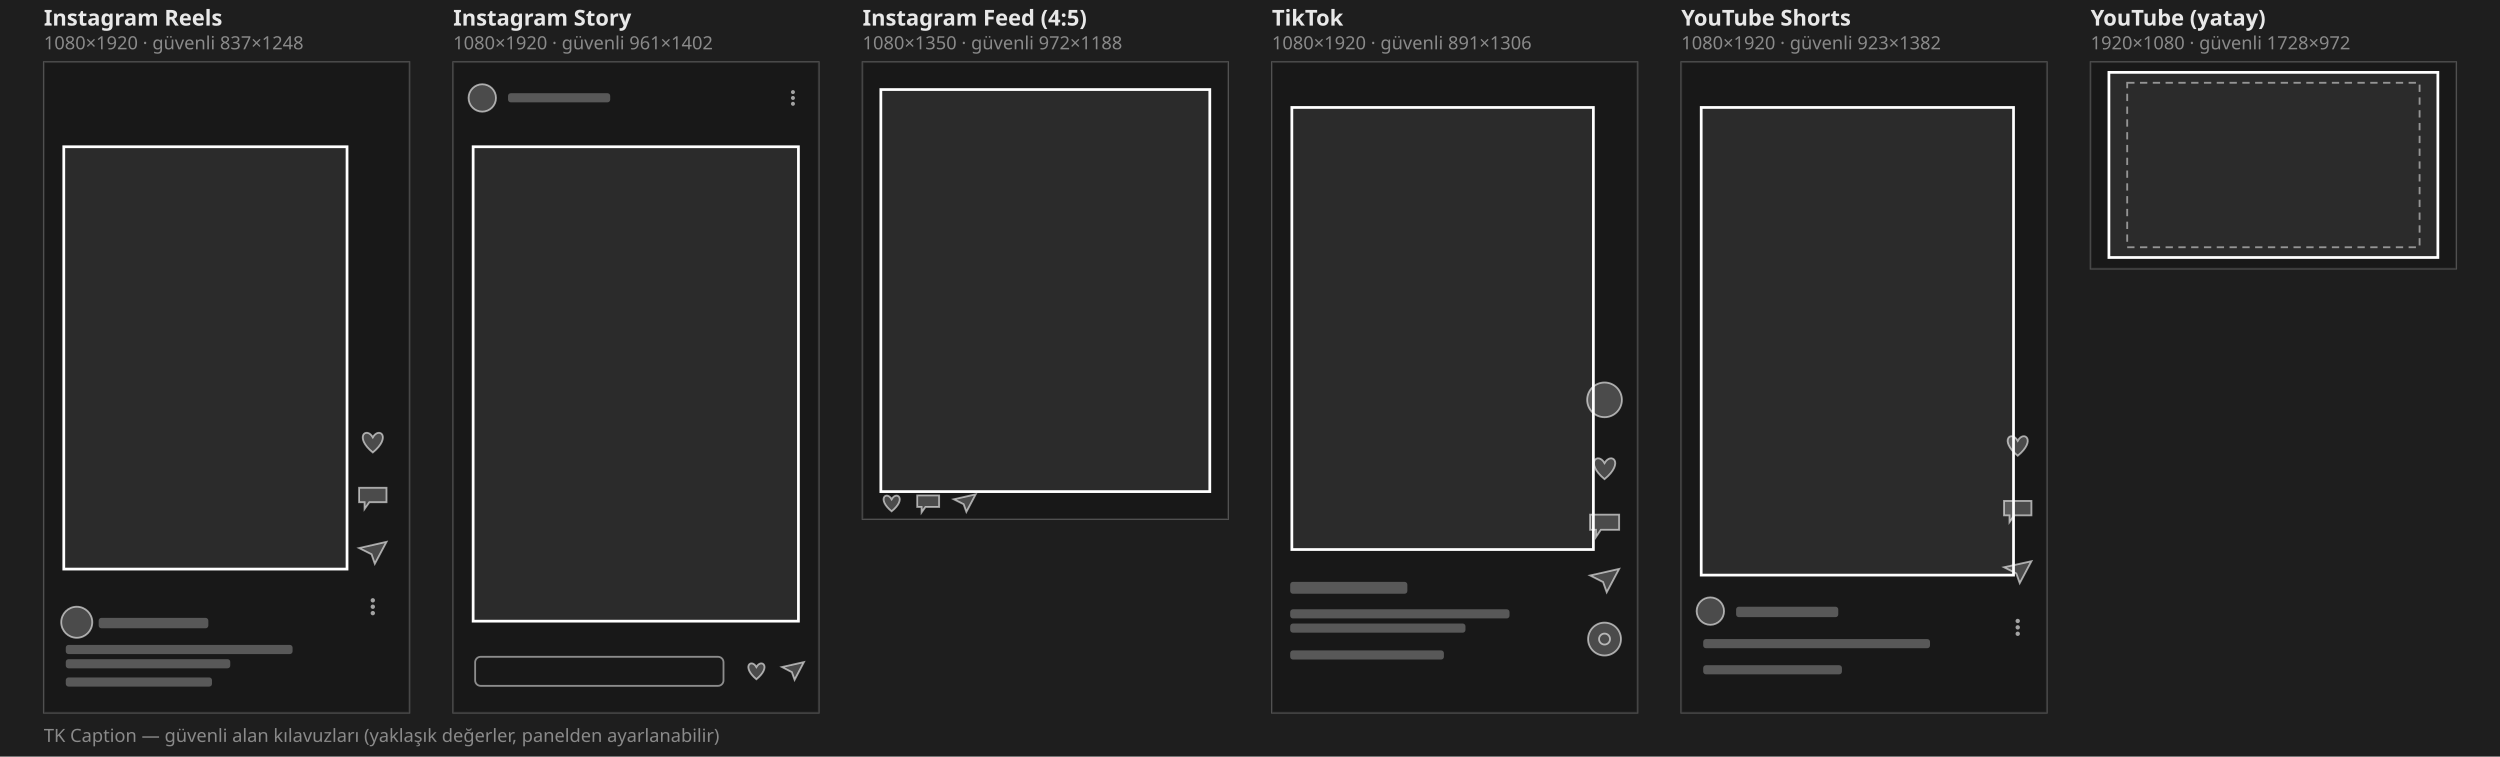
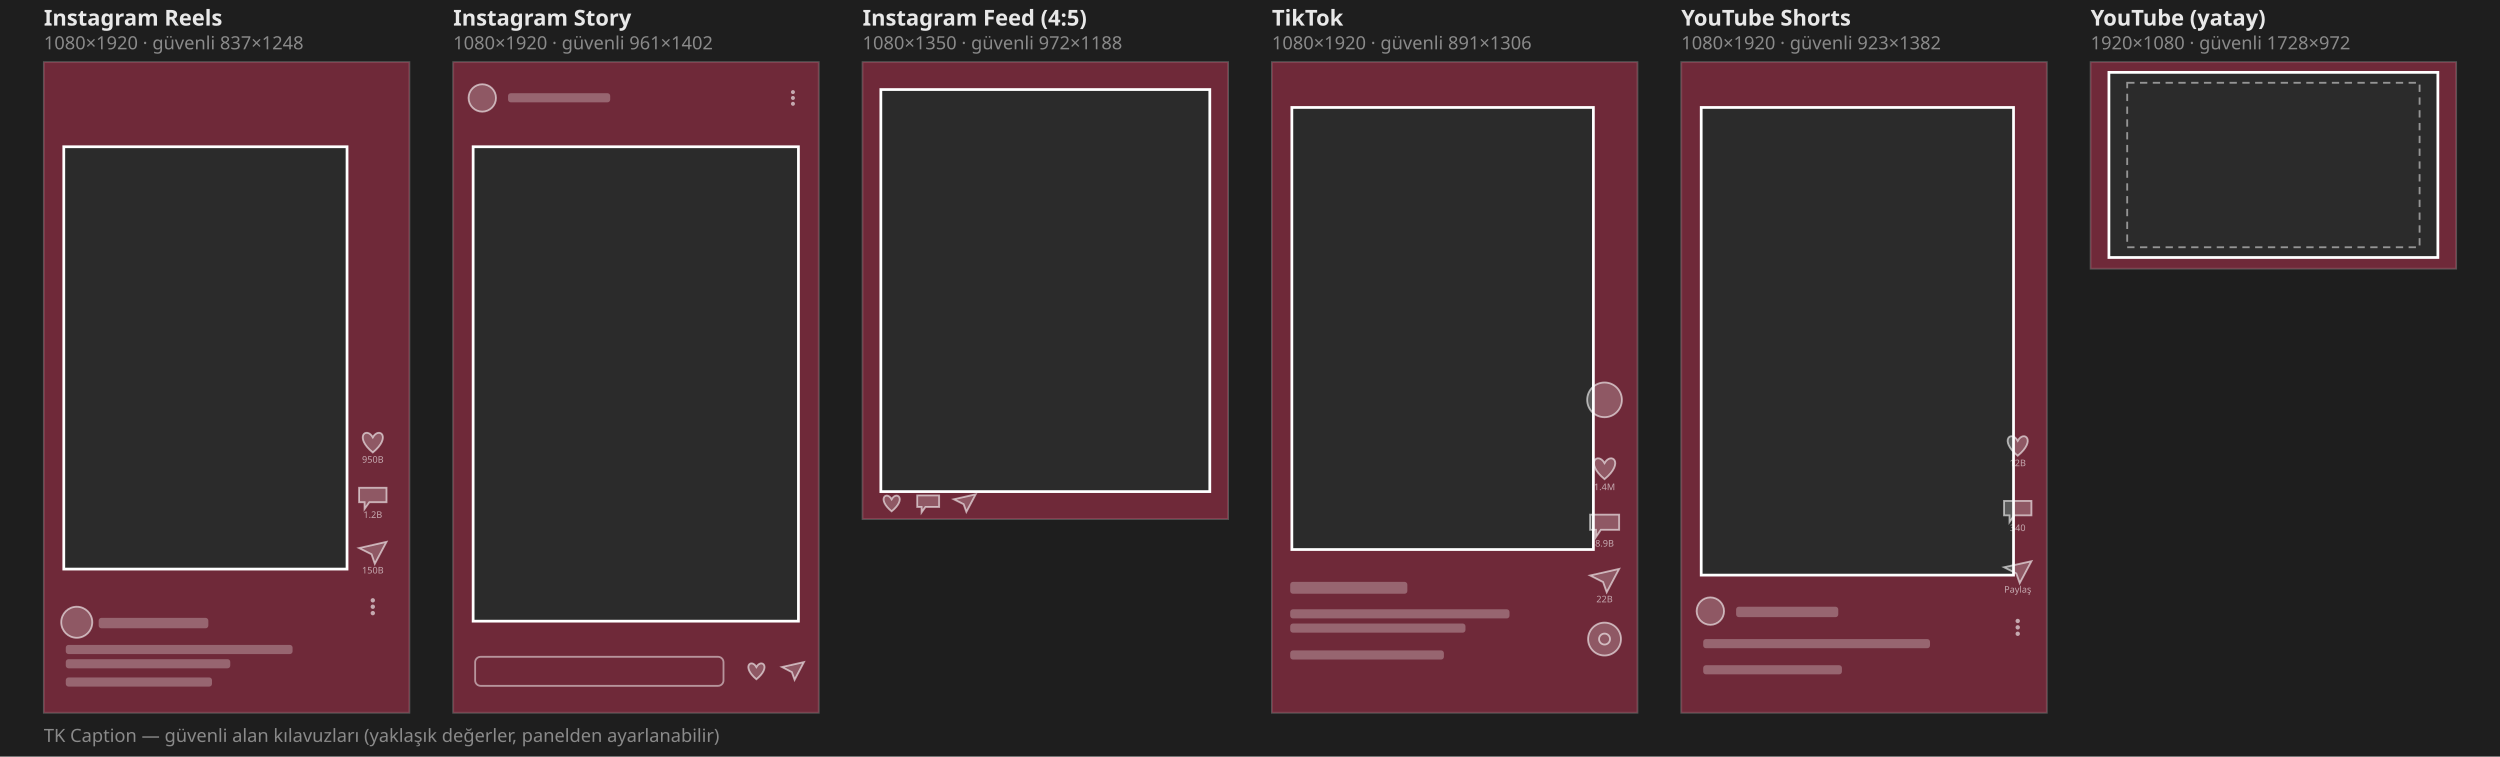
<svg xmlns="http://www.w3.org/2000/svg" width="1368" height="414" viewBox="0 0 1368 414">
  <rect width="1368" height="414" fill="#1e1e1e" />
  <g transform="translate(24,34)">
    <rect width="200" height="356" fill="#2b2b2b" stroke="#555" />
-     <path fill="rgba(0,0,0,0.45)" fill-rule="evenodd" d="M0,0 H200 V356 H0 Z M10.9,46.3 h155.0 v231.1 h-155.0 Z" />
+     <path fill="rgba(214,38,78,0.40)" fill-rule="evenodd" d="M0,0 H200 V356 H0 Z M10.9,46.3 h155.0 v231.1 h-155.0 Z" />
    <rect x="10.9" y="46.3" width="155.0" height="231.1" fill="none" stroke="#fff" stroke-width="1.5" />
    <path fill="rgba(255,255,255,0.22)" stroke="rgba(255,255,255,0.6)" stroke-width="1" d="M 180.0,213.6 C 169.5,205.0 176.6,199.3 180.0,205.3 C 183.4,199.3 190.5,205.0 180.0,213.6 Z" />
+     <text x="180.0" y="219.2" fill="rgba(255,255,255,0.6)" font-family="sans-serif" font-size="5" text-anchor="middle">950B</text>
    <path fill="rgba(255,255,255,0.22)" stroke="rgba(255,255,255,0.6)" stroke-width="1" d="M 172.5,232.9 L 187.5,232.9 L 187.5,240.8 L 178.1,240.8 L 175.5,244.5 L 175.5,240.8 L 172.5,240.8 Z" />
+     <text x="180.0" y="249.4" fill="rgba(255,255,255,0.6)" font-family="sans-serif" font-size="5" text-anchor="middle">1.2B</text>
    <path fill="rgba(255,255,255,0.22)" stroke="rgba(255,255,255,0.6)" stroke-width="1" d="M 172.5,265.9 L 187.5,262.5 L 181.1,274.5 L 179.3,269.3 Z" />
+     <text x="180.0" y="279.8" fill="rgba(255,255,255,0.6)" font-family="sans-serif" font-size="5" text-anchor="middle">150B</text>
    <circle cx="180.0" cy="294.5" r="1.2" fill="rgba(255,255,255,0.6)" />
    <circle cx="180.0" cy="298.0" r="1.2" fill="rgba(255,255,255,0.6)" />
    <circle cx="180.0" cy="301.5" r="1.2" fill="rgba(255,255,255,0.6)" />
    <circle cx="18.0" cy="306.5" r="8.5" fill="rgba(255,255,255,0.22)" stroke="rgba(255,255,255,0.6)" stroke-width="1" />
    <rect x="30.0" y="304.1" width="60.0" height="5.7" rx="1.5" fill="rgba(255,255,255,0.28)" />
    <rect x="12.0" y="318.9" width="124.1" height="5.0" rx="1.5" fill="rgba(255,255,255,0.28)" />
    <rect x="12.0" y="326.7" width="90.0" height="5.0" rx="1.5" fill="rgba(255,255,255,0.28)" />
    <rect x="12.0" y="336.7" width="80.0" height="5.0" rx="1.5" fill="rgba(255,255,255,0.28)" />
  </g>
  <text x="24" y="14" fill="#e8e8e8" font-family="sans-serif" font-size="12" font-weight="600">Instagram Reels</text>
  <text x="24" y="27" fill="#8a8a8a" font-family="sans-serif" font-size="10">1080×1920  ·  güvenli 837×1248</text>
  <g transform="translate(248,34)">
    <rect width="200" height="356" fill="#2b2b2b" stroke="#555" />
-     <path fill="rgba(0,0,0,0.45)" fill-rule="evenodd" d="M0,0 H200 V356 H0 Z M10.9,46.3 h178.0 v259.6 h-178.0 Z" />
+     <path fill="rgba(214,38,78,0.40)" fill-rule="evenodd" d="M0,0 H200 V356 H0 Z M10.9,46.3 h178.0 v259.6 h-178.0 Z" />
    <rect x="10.9" y="46.3" width="178.0" height="259.6" fill="none" stroke="#fff" stroke-width="1.5" />
    <circle cx="15.9" cy="19.6" r="7.5" fill="rgba(255,255,255,0.22)" stroke="rgba(255,255,255,0.6)" stroke-width="1" />
    <rect x="30.0" y="17.0" width="55.9" height="5.0" rx="1.5" fill="rgba(255,255,255,0.28)" />
    <circle cx="185.9" cy="16.4" r="1.1" fill="rgba(255,255,255,0.6)" />
    <circle cx="185.9" cy="19.6" r="1.1" fill="rgba(255,255,255,0.6)" />
    <circle cx="185.9" cy="22.8" r="1.1" fill="rgba(255,255,255,0.6)" />
    <rect x="12.0" y="325.4" width="135.9" height="15.9" rx="3" fill="none" stroke="rgba(255,255,255,0.5)" stroke-width="1" />
    <path fill="rgba(255,255,255,0.22)" stroke="rgba(255,255,255,0.6)" stroke-width="1" d="M 165.9,337.7 C 157.5,330.7 163.2,326.2 165.9,331.0 C 168.6,326.2 174.4,330.7 165.9,337.7 Z" />
    <path fill="rgba(255,255,255,0.22)" stroke="rgba(255,255,255,0.6)" stroke-width="1" d="M 179.9,331.0 L 191.9,328.3 L 186.8,338.0 L 185.3,333.8 Z" />
  </g>
  <text x="248" y="14" fill="#e8e8e8" font-family="sans-serif" font-size="12" font-weight="600">Instagram Story</text>
  <text x="248" y="27" fill="#8a8a8a" font-family="sans-serif" font-size="10">1080×1920  ·  güvenli 961×1402</text>
  <g transform="translate(472,34)">
    <rect width="200" height="250" fill="#2b2b2b" stroke="#555" />
-     <path fill="rgba(0,0,0,0.45)" fill-rule="evenodd" d="M0,0 H200 V250 H0 Z M10.0,15.0 h180.0 v220.0 h-180.0 Z" />
+     <path fill="rgba(214,38,78,0.40)" fill-rule="evenodd" d="M0,0 H200 V250 H0 Z M10.0,15.0 h180.0 v220.0 h-180.0 Z" />
    <rect x="10.0" y="15.0" width="180.0" height="220.0" fill="none" stroke="#fff" stroke-width="1.5" />
    <path fill="rgba(255,255,255,0.22)" stroke="rgba(255,255,255,0.6)" stroke-width="1" d="M 15.9,245.8 C 7.5,238.9 13.2,234.4 15.9,239.2 C 18.6,234.4 24.4,238.9 15.9,245.8 Z" />
    <path fill="rgba(255,255,255,0.22)" stroke="rgba(255,255,255,0.6)" stroke-width="1" d="M 29.9,237.1 L 41.9,237.1 L 41.9,243.4 L 34.4,243.4 L 32.3,246.4 L 32.3,243.4 L 29.9,243.4 Z" />
    <path fill="rgba(255,255,255,0.22)" stroke="rgba(255,255,255,0.6)" stroke-width="1" d="M 49.9,239.2 L 61.9,236.5 L 56.8,246.1 L 55.3,241.9 Z" />
  </g>
  <text x="472" y="14" fill="#e8e8e8" font-family="sans-serif" font-size="12" font-weight="600">Instagram Feed (4:5)</text>
  <text x="472" y="27" fill="#8a8a8a" font-family="sans-serif" font-size="10">1080×1350  ·  güvenli 972×1188</text>
  <g transform="translate(696,34)">
    <rect width="200" height="356" fill="#2b2b2b" stroke="#555" />
-     <path fill="rgba(0,0,0,0.45)" fill-rule="evenodd" d="M0,0 H200 V356 H0 Z M10.9,24.8 h165.0 v241.9 h-165.0 Z" />
+     <path fill="rgba(214,38,78,0.40)" fill-rule="evenodd" d="M0,0 H200 V356 H0 Z M10.9,24.8 h165.0 v241.9 h-165.0 Z" />
    <rect x="10.9" y="24.8" width="165.0" height="241.9" fill="none" stroke="#fff" stroke-width="1.5" />
    <circle cx="182.0" cy="184.8" r="9.5" fill="rgba(255,255,255,0.22)" stroke="rgba(255,255,255,0.6)" stroke-width="1" />
    <path fill="rgba(255,255,255,0.22)" stroke="rgba(255,255,255,0.6)" stroke-width="1" d="M 182.0,228.2 C 170.9,219.0 178.5,213.1 182.0,219.4 C 185.6,213.1 193.2,219.0 182.0,228.2 Z" />
+     <text x="182.0" y="234.2" fill="rgba(255,255,255,0.6)" font-family="sans-serif" font-size="5" text-anchor="middle">1.4M</text>
    <path fill="rgba(255,255,255,0.22)" stroke="rgba(255,255,255,0.6)" stroke-width="1" d="M 174.1,247.6 L 190.0,247.6 L 190.0,255.9 L 180.0,255.9 L 177.3,259.9 L 177.3,255.9 L 174.1,255.9 Z" />
+     <text x="182.0" y="265.1" fill="rgba(255,255,255,0.6)" font-family="sans-serif" font-size="5" text-anchor="middle">8.9B</text>
    <path fill="rgba(255,255,255,0.22)" stroke="rgba(255,255,255,0.6)" stroke-width="1" d="M 174.1,280.9 L 190.0,277.3 L 183.2,290.1 L 181.2,284.5 Z" />
+     <text x="182.0" y="295.6" fill="rgba(255,255,255,0.6)" font-family="sans-serif" font-size="5" text-anchor="middle">22B</text>
    <circle cx="182.0" cy="315.7" r="9.0" fill="rgba(255,255,255,0.22)" stroke="rgba(255,255,255,0.6)" stroke-width="1" />
    <circle cx="182.0" cy="315.7" r="3.0" fill="none" stroke="rgba(255,255,255,0.6)" stroke-width="1" />
    <rect x="10.0" y="284.4" width="64.1" height="6.5" rx="1.5" fill="rgba(255,255,255,0.28)" />
    <rect x="10.0" y="299.4" width="120.0" height="5.0" rx="1.5" fill="rgba(255,255,255,0.28)" />
    <rect x="10.0" y="307.2" width="95.9" height="5.0" rx="1.5" fill="rgba(255,255,255,0.28)" />
    <rect x="10.0" y="321.9" width="84.1" height="5.0" rx="1.5" fill="rgba(255,255,255,0.28)" />
  </g>
  <text x="696" y="14" fill="#e8e8e8" font-family="sans-serif" font-size="12" font-weight="600">TikTok</text>
  <text x="696" y="27" fill="#8a8a8a" font-family="sans-serif" font-size="10">1080×1920  ·  güvenli 891×1306</text>
  <g transform="translate(920,34)">
    <rect width="200" height="356" fill="#2b2b2b" stroke="#555" />
-     <path fill="rgba(0,0,0,0.45)" fill-rule="evenodd" d="M0,0 H200 V356 H0 Z M10.9,24.8 h170.9 v255.9 h-170.9 Z" />
+     <path fill="rgba(214,38,78,0.40)" fill-rule="evenodd" d="M0,0 H200 V356 H0 Z M10.9,24.8 h170.9 v255.9 h-170.9 Z" />
    <rect x="10.9" y="24.8" width="170.9" height="255.9" fill="none" stroke="#fff" stroke-width="1.5" />
    <path fill="rgba(255,255,255,0.22)" stroke="rgba(255,255,255,0.6)" stroke-width="1" d="M 184.1,215.4 C 173.6,206.8 180.7,201.2 184.1,207.2 C 187.4,201.2 194.6,206.8 184.1,215.4 Z" />
+     <text x="184.1" y="221.1" fill="rgba(255,255,255,0.6)" font-family="sans-serif" font-size="5" text-anchor="middle">12B</text>
    <path fill="rgba(255,255,255,0.22)" stroke="rgba(255,255,255,0.6)" stroke-width="1" d="M 176.6,240.1 L 191.6,240.1 L 191.6,248.0 L 182.2,248.0 L 179.6,251.7 L 179.6,248.0 L 176.6,248.0 Z" />
+     <text x="184.1" y="256.6" fill="rgba(255,255,255,0.6)" font-family="sans-serif" font-size="5" text-anchor="middle">340</text>
    <path fill="rgba(255,255,255,0.22)" stroke="rgba(255,255,255,0.6)" stroke-width="1" d="M 176.6,276.4 L 191.6,273.1 L 185.2,285.1 L 183.3,279.8 Z" />
+     <text x="184.1" y="290.3" fill="rgba(255,255,255,0.6)" font-family="sans-serif" font-size="5" text-anchor="middle">Paylaş</text>
    <circle cx="184.1" cy="305.8" r="1.2" fill="rgba(255,255,255,0.6)" />
    <circle cx="184.1" cy="309.3" r="1.2" fill="rgba(255,255,255,0.6)" />
    <circle cx="184.1" cy="312.8" r="1.2" fill="rgba(255,255,255,0.6)" />
    <circle cx="15.9" cy="300.4" r="7.5" fill="rgba(255,255,255,0.22)" stroke="rgba(255,255,255,0.6)" stroke-width="1" />
    <rect x="30.0" y="298.0" width="55.9" height="5.7" rx="1.5" fill="rgba(255,255,255,0.28)" />
    <rect x="12.0" y="315.7" width="124.1" height="5.0" rx="1.5" fill="rgba(255,255,255,0.28)" />
    <rect x="12.0" y="330.0" width="75.9" height="5.0" rx="1.5" fill="rgba(255,255,255,0.28)" />
  </g>
  <text x="920" y="14" fill="#e8e8e8" font-family="sans-serif" font-size="12" font-weight="600">YouTube Shorts</text>
  <text x="920" y="27" fill="#8a8a8a" font-family="sans-serif" font-size="10">1080×1920  ·  güvenli 923×1382</text>
  <g transform="translate(1144,34)">
    <rect width="200" height="113" fill="#2b2b2b" stroke="#555" />
-     <path fill="rgba(0,0,0,0.45)" fill-rule="evenodd" d="M0,0 H200 V113 H0 Z M10.0,5.6 h180.0 v101.3 h-180.0 Z" />
+     <path fill="rgba(214,38,78,0.40)" fill-rule="evenodd" d="M0,0 H200 V113 H0 Z M10.0,5.6 h180.0 v101.3 h-180.0 Z" />
    <rect x="10.0" y="5.6" width="180.0" height="101.3" fill="none" stroke="#fff" stroke-width="1.5" />
    <rect x="20.0" y="11.3" width="160.0" height="90.0" fill="none" stroke="rgba(255,255,255,0.5)" stroke-width="1" stroke-dasharray="4 3" />
  </g>
  <text x="1144" y="14" fill="#e8e8e8" font-family="sans-serif" font-size="12" font-weight="600">YouTube (yatay)</text>
  <text x="1144" y="27" fill="#8a8a8a" font-family="sans-serif" font-size="10">1920×1080  ·  güvenli 1728×972</text>
  <text x="24" y="406" fill="#8a8a8a" font-family="sans-serif" font-size="10">
TK Caption — güvenli alan kılavuzları (yaklaşık değerler, panelden ayarlanabilir)
</text>
</svg>
